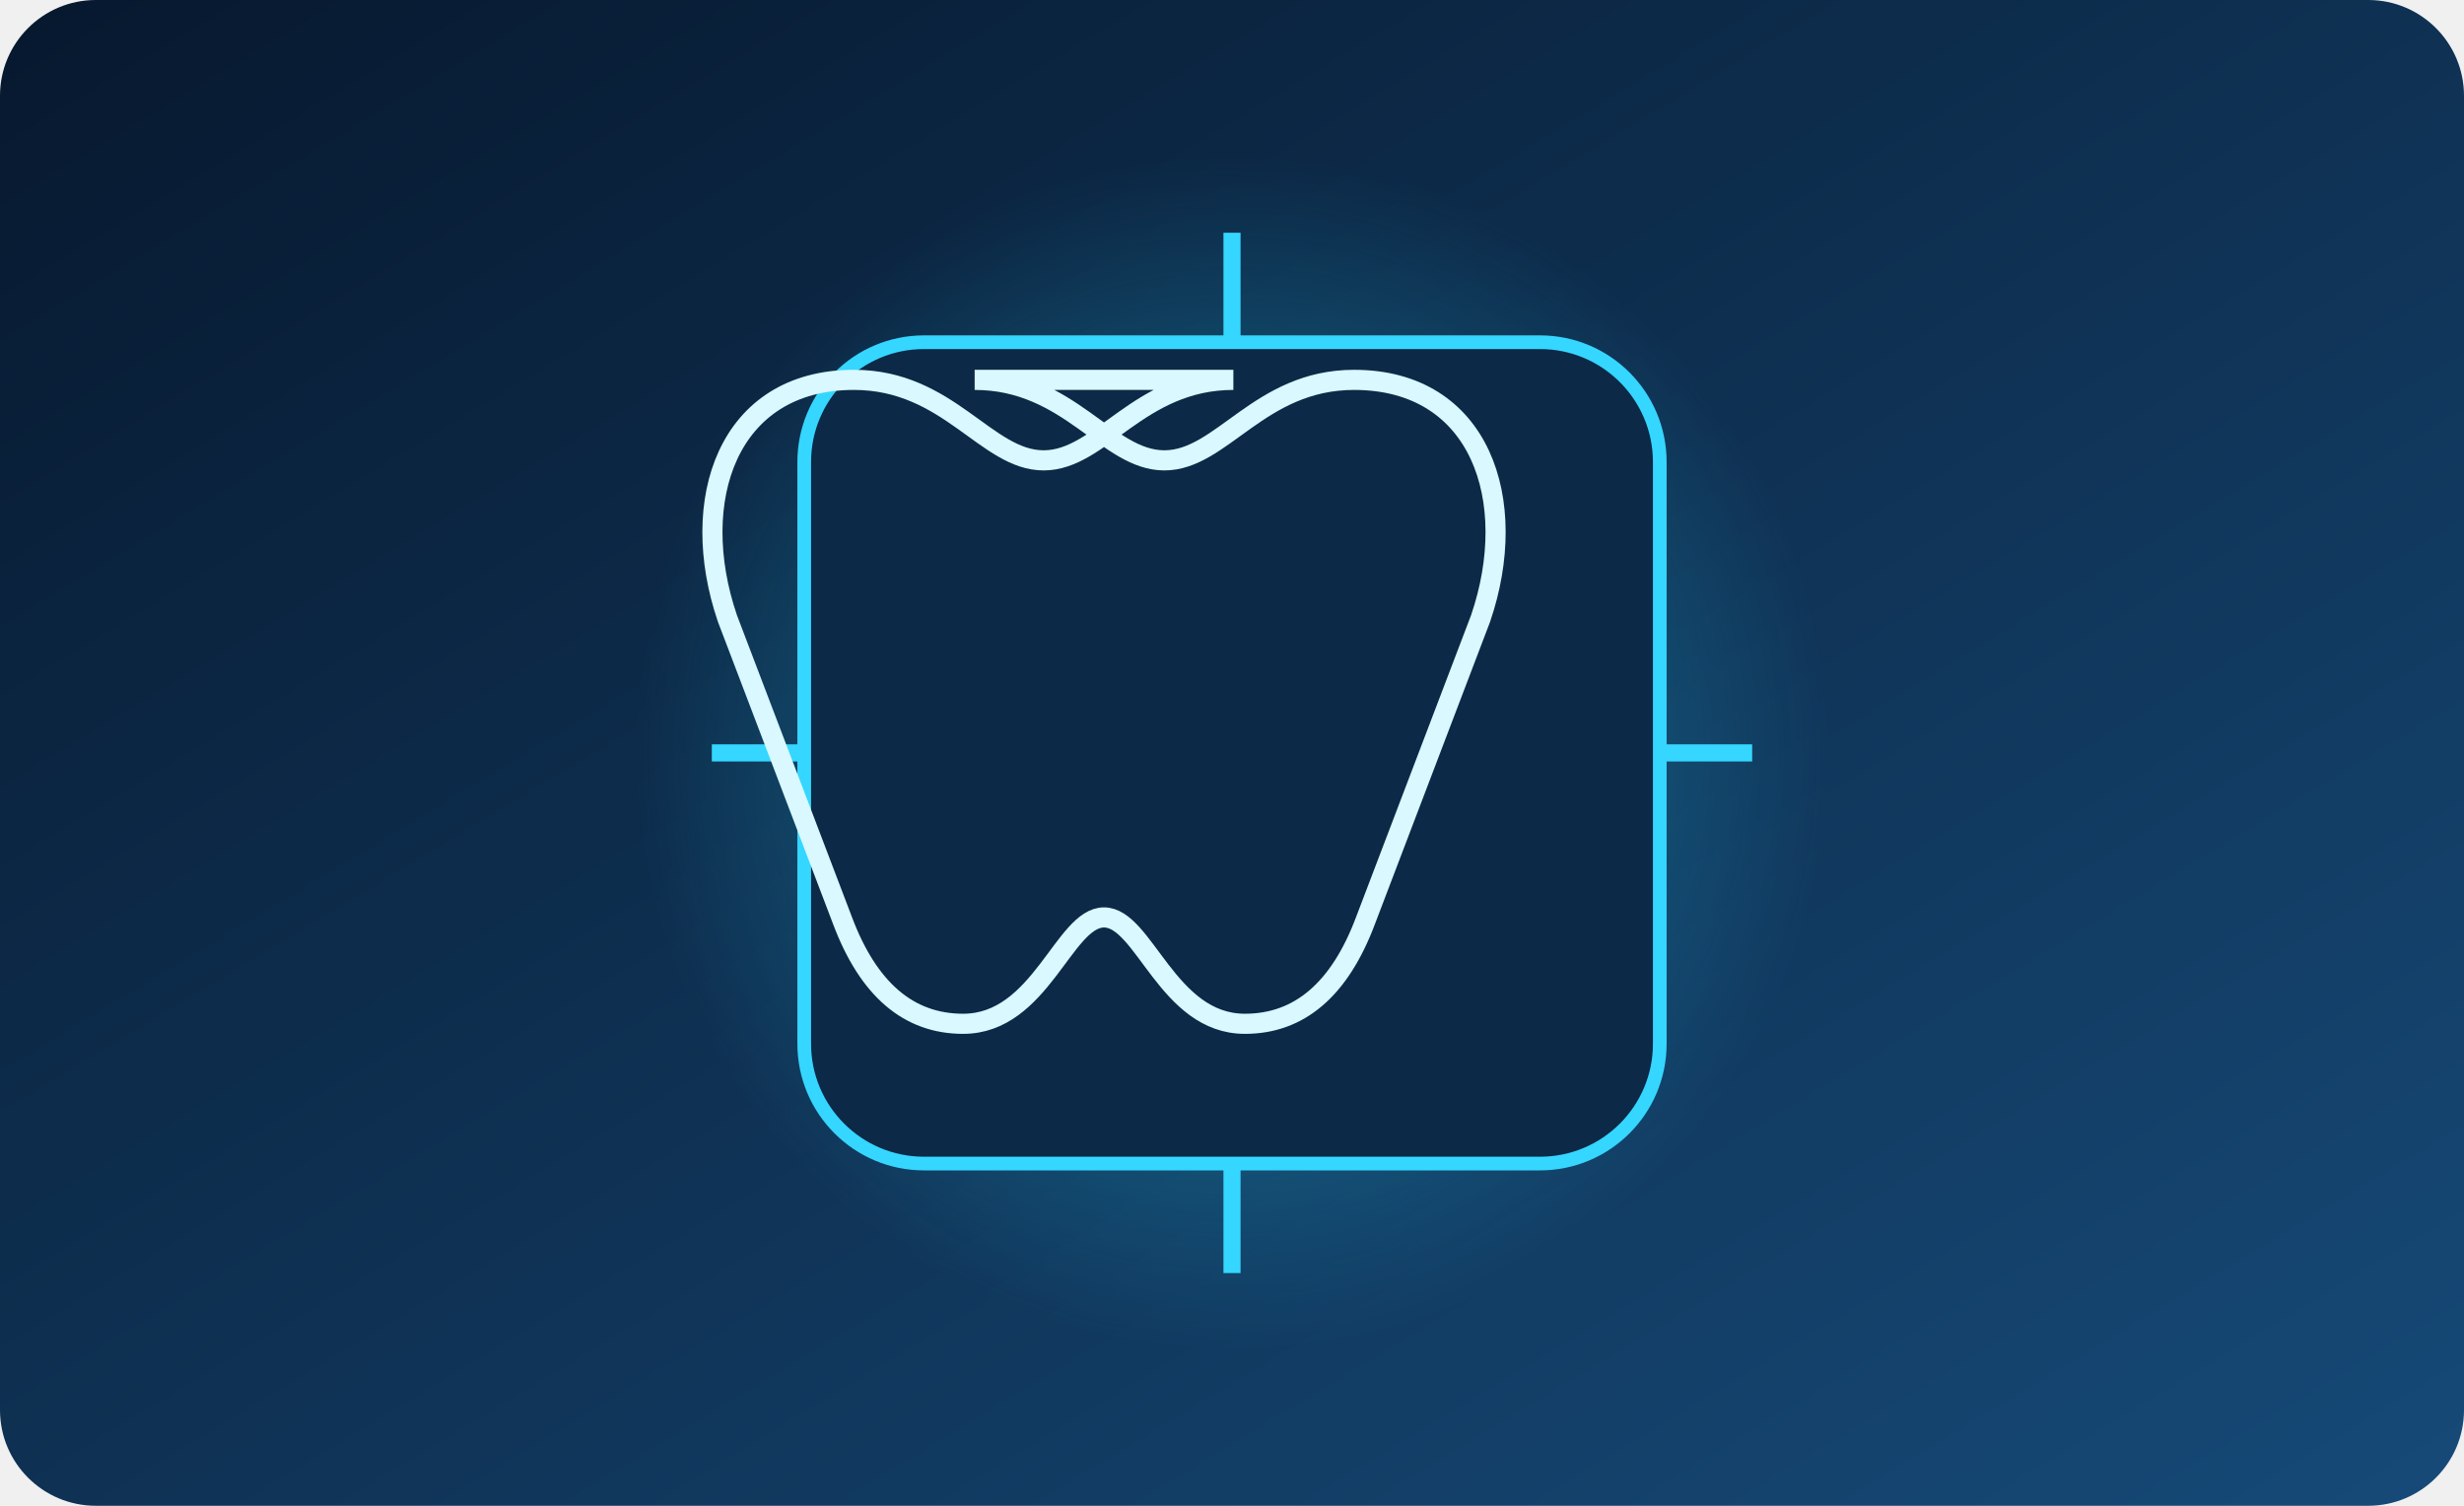
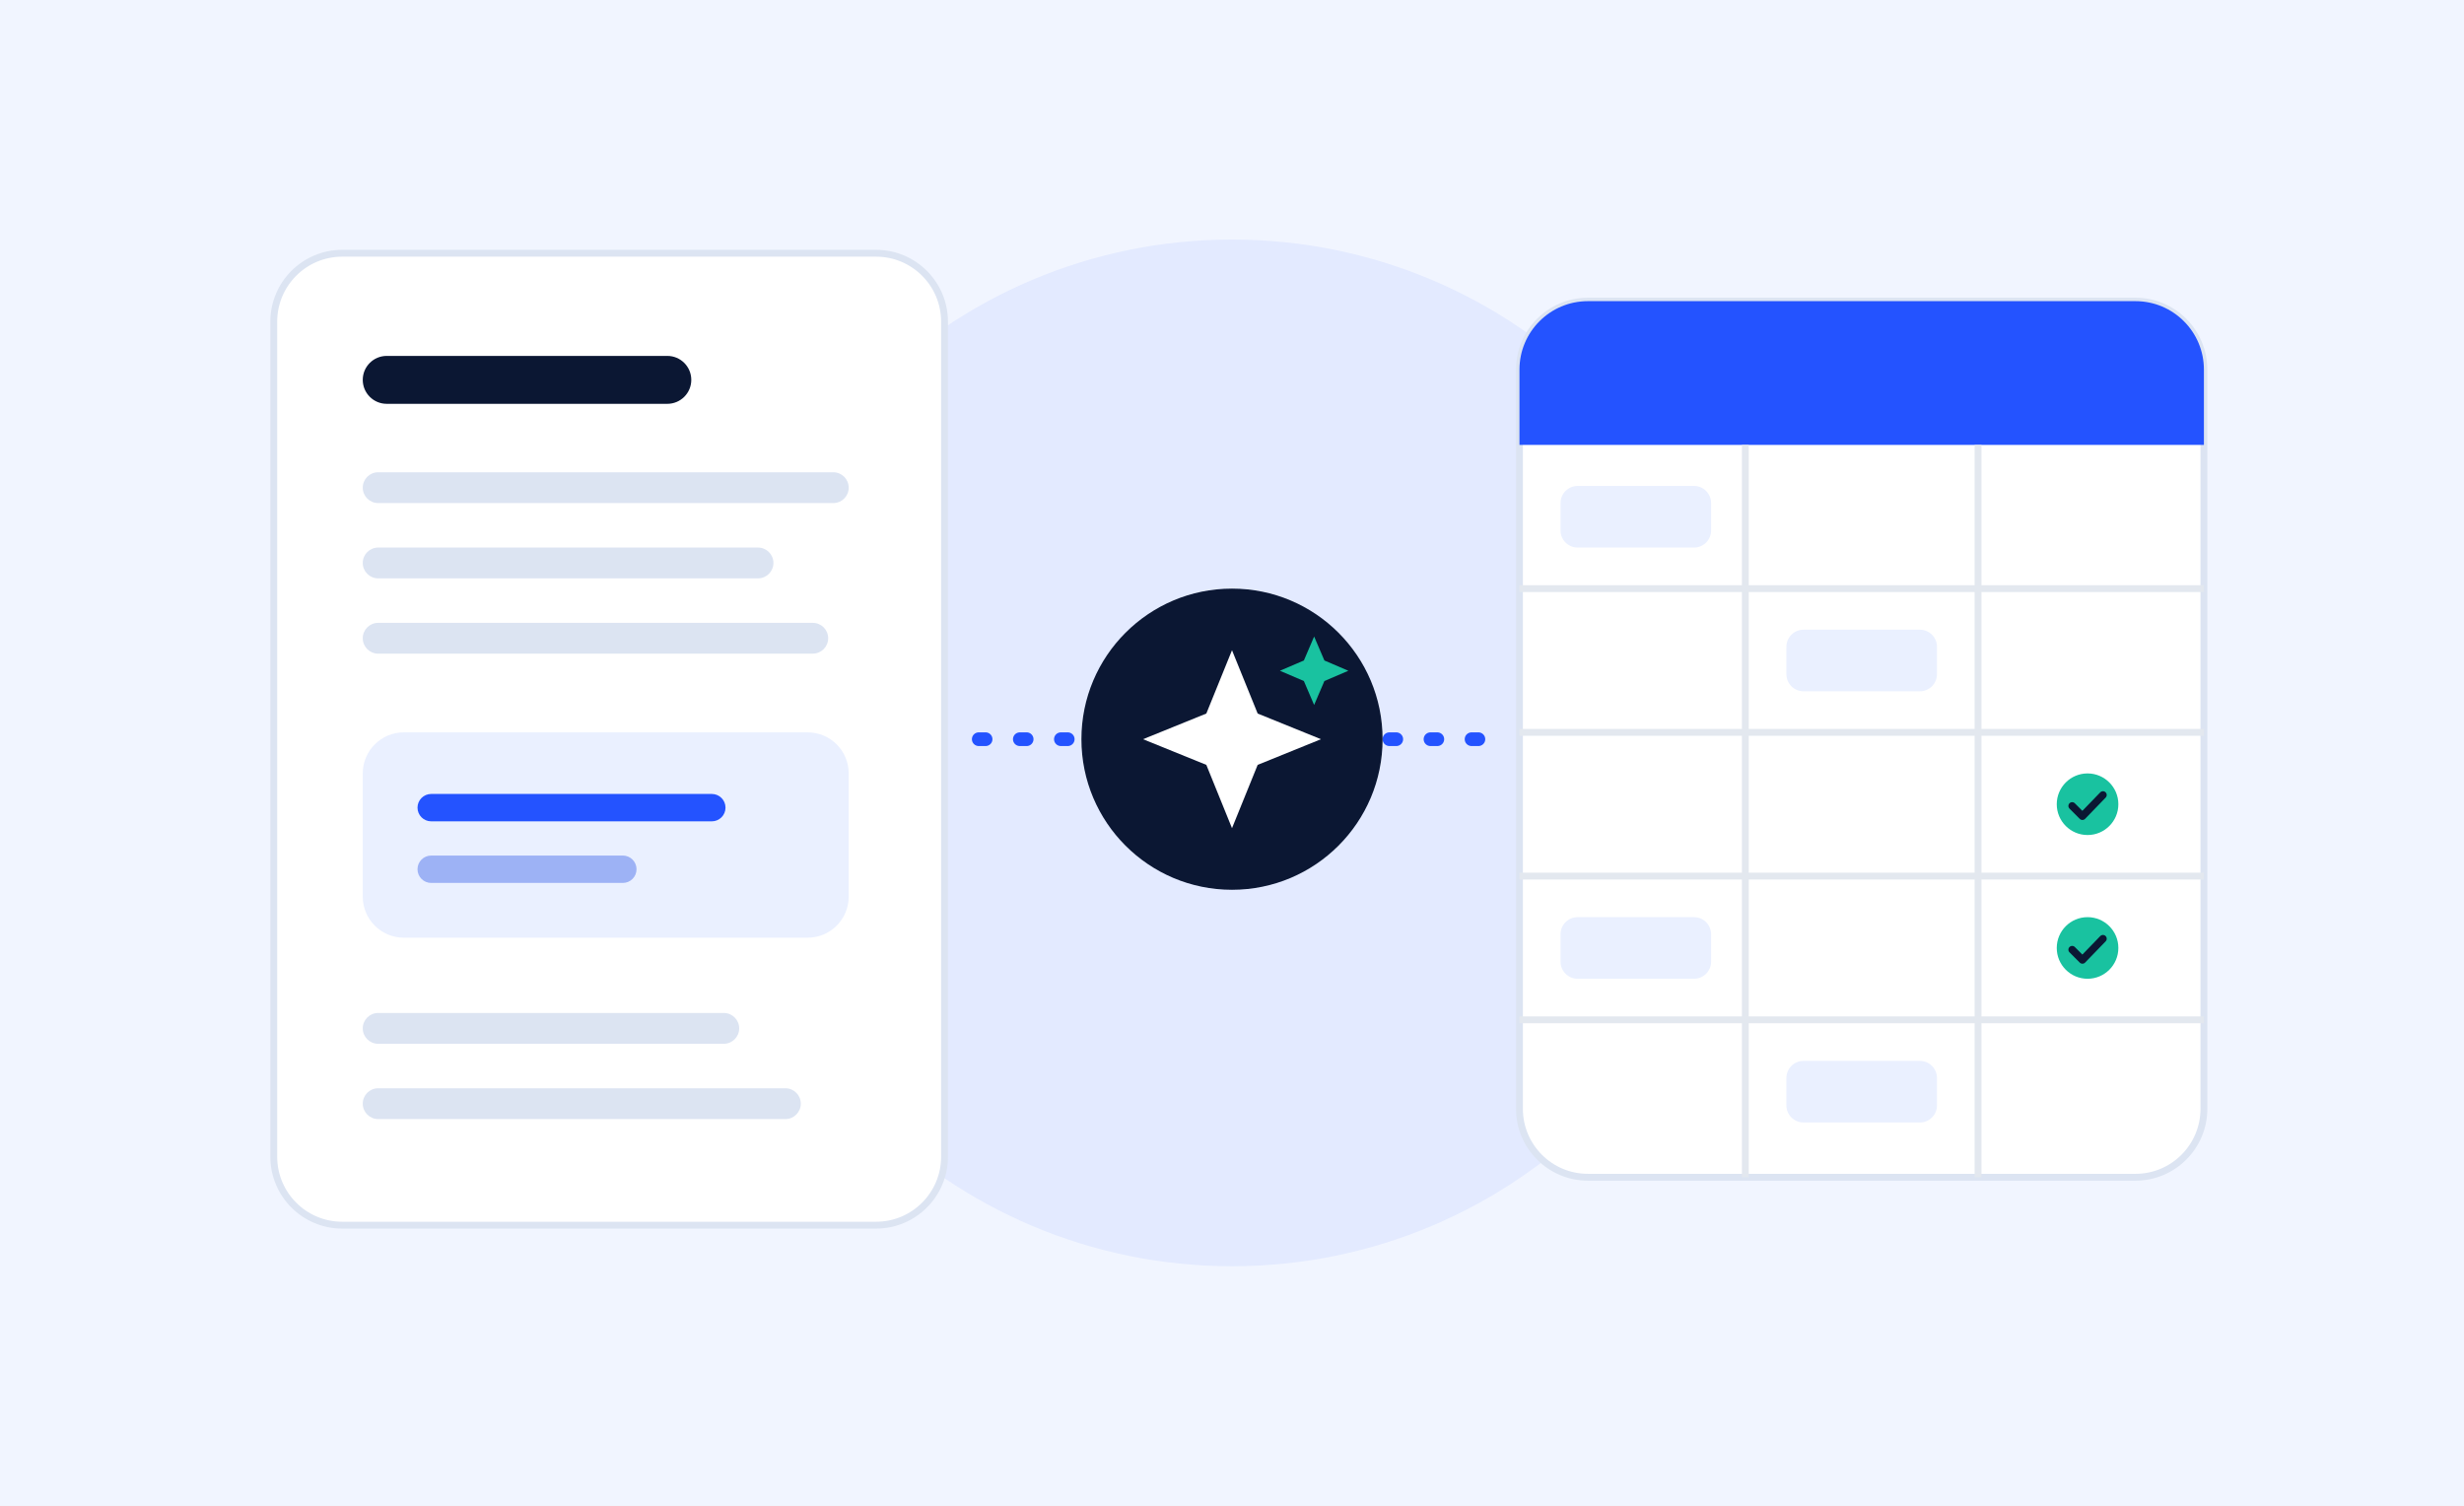
- <svg xmlns="http://www.w3.org/2000/svg" width="720" height="440" viewBox="0 0 720 440">
-   <defs>
-     <linearGradient id="b" x2="1" y2="1">
-       <stop stop-color="#07182e" />
-       <stop offset="1" stop-color="#164a78" />
-     </linearGradient>
-     <radialGradient id="g">
-       <stop stop-color="#27d8ff" stop-opacity=".45" />
-       <stop offset="1" stop-color="#27d8ff" stop-opacity="0" />
-     </radialGradient>
-   </defs>
-   <rect width="720" height="440" rx="28" fill="url(#b)" />
-   <circle cx="360" cy="220" r="175" fill="url(#g)" />
-   <g fill="none" stroke="#35d6ff" stroke-width="5">
-     <path d="M360 68v58M360 314v58M208 220h58M454 220h58M252 112l42 42M426 286l42 42M468 112l-42 42M294 286l-42 42" />
-   </g>
-   <rect x="235" y="100" width="250" height="240" rx="35" fill="#0c2947" stroke="#35d6ff" stroke-width="4" />
-   <path d="M360 150c-33 0-46 28-66 28s-33-28-66-28c-44 0-58 42-44 83l40 105c9 24 23 36 42 36 27 0 35-37 49-37s22 37 49 37c19 0 33-12 42-36l40-105c14-41 0-83-44-83-33 0-46 28-66 28s-33-28-66-28Z" transform="translate(58 -15) scale(.84)" fill="none" stroke="#d9f8ff" stroke-width="7" />
+ <svg xmlns="http://www.w3.org/2000/svg" viewBox="0 0 720 440" role="img" aria-label="문서와 스프레드시트를 생성형 AI로 연결하는 업무 일러스트">
+   <rect width="720" height="440" fill="#F1F5FF" />
+   <circle cx="360" cy="220" r="150" fill="#E3EAFF" />
+   <rect x="80" y="74" width="196" height="284" rx="20" fill="#FFFFFF" stroke="#DCE4F2" stroke-width="2" />
+   <rect x="106" y="104" width="96" height="14" rx="7" fill="#0B1733" />
+   <rect x="106" y="138" width="142" height="9" rx="4.5" fill="#DCE4F2" />
+   <rect x="106" y="160" width="120" height="9" rx="4.5" fill="#DCE4F2" />
+   <rect x="106" y="182" width="136" height="9" rx="4.5" fill="#DCE4F2" />
+   <rect x="106" y="214" width="142" height="60" rx="12" fill="#EAF0FF" />
+   <rect x="122" y="232" width="90" height="8" rx="4" fill="#2453FF" />
+   <rect x="122" y="250" width="64" height="8" rx="4" fill="#9DB2F5" />
+   <rect x="106" y="296" width="110" height="9" rx="4.5" fill="#DCE4F2" />
+   <rect x="106" y="318" width="128" height="9" rx="4.5" fill="#DCE4F2" />
+   <path d="M286 216h28M406 216h28" fill="none" stroke="#2453FF" stroke-width="4" stroke-linecap="round" stroke-dasharray="2 10" />
+   <circle cx="360" cy="216" r="44" fill="#0B1733" />
+   <path d="M360 190l7.5 18.5L386 216l-18.5 7.5L360 242l-7.5-18.5L334 216l18.5-7.5z" fill="#FFFFFF" />
+   <path d="M384 186l3 7 7 3-7 3-3 7-3-7-7-3 7-3z" fill="#19C2A0" />
+   <rect x="444" y="88" width="200" height="256" rx="20" fill="#FFFFFF" stroke="#DCE4F2" stroke-width="2" />
+   <path d="M444 108a20 20 0 0 1 20-20h160a20 20 0 0 1 20 20v22H444z" fill="#2453FF" />
+   <path d="M444 172h200M444 214h200M444 256h200M444 298h200M510 130v214M578 130v214" fill="none" stroke="#E3E8EF" stroke-width="2" />
+   <rect x="456" y="142" width="44" height="18" rx="5" fill="#EAF0FF" />
+   <rect x="522" y="184" width="44" height="18" rx="5" fill="#EAF0FF" />
+   <circle cx="610" cy="235" r="9" fill="#19C2A0" />
+   <path d="M605.5 235.5l3 3 6-6.2" fill="none" stroke="#0B1733" stroke-width="2.2" stroke-linecap="round" stroke-linejoin="round" />
+   <circle cx="610" cy="277" r="9" fill="#19C2A0" />
+   <path d="M605.5 277.5l3 3 6-6.2" fill="none" stroke="#0B1733" stroke-width="2.2" stroke-linecap="round" stroke-linejoin="round" />
+   <rect x="456" y="268" width="44" height="18" rx="5" fill="#EAF0FF" />
+   <rect x="522" y="310" width="44" height="18" rx="5" fill="#EAF0FF" />
</svg>
